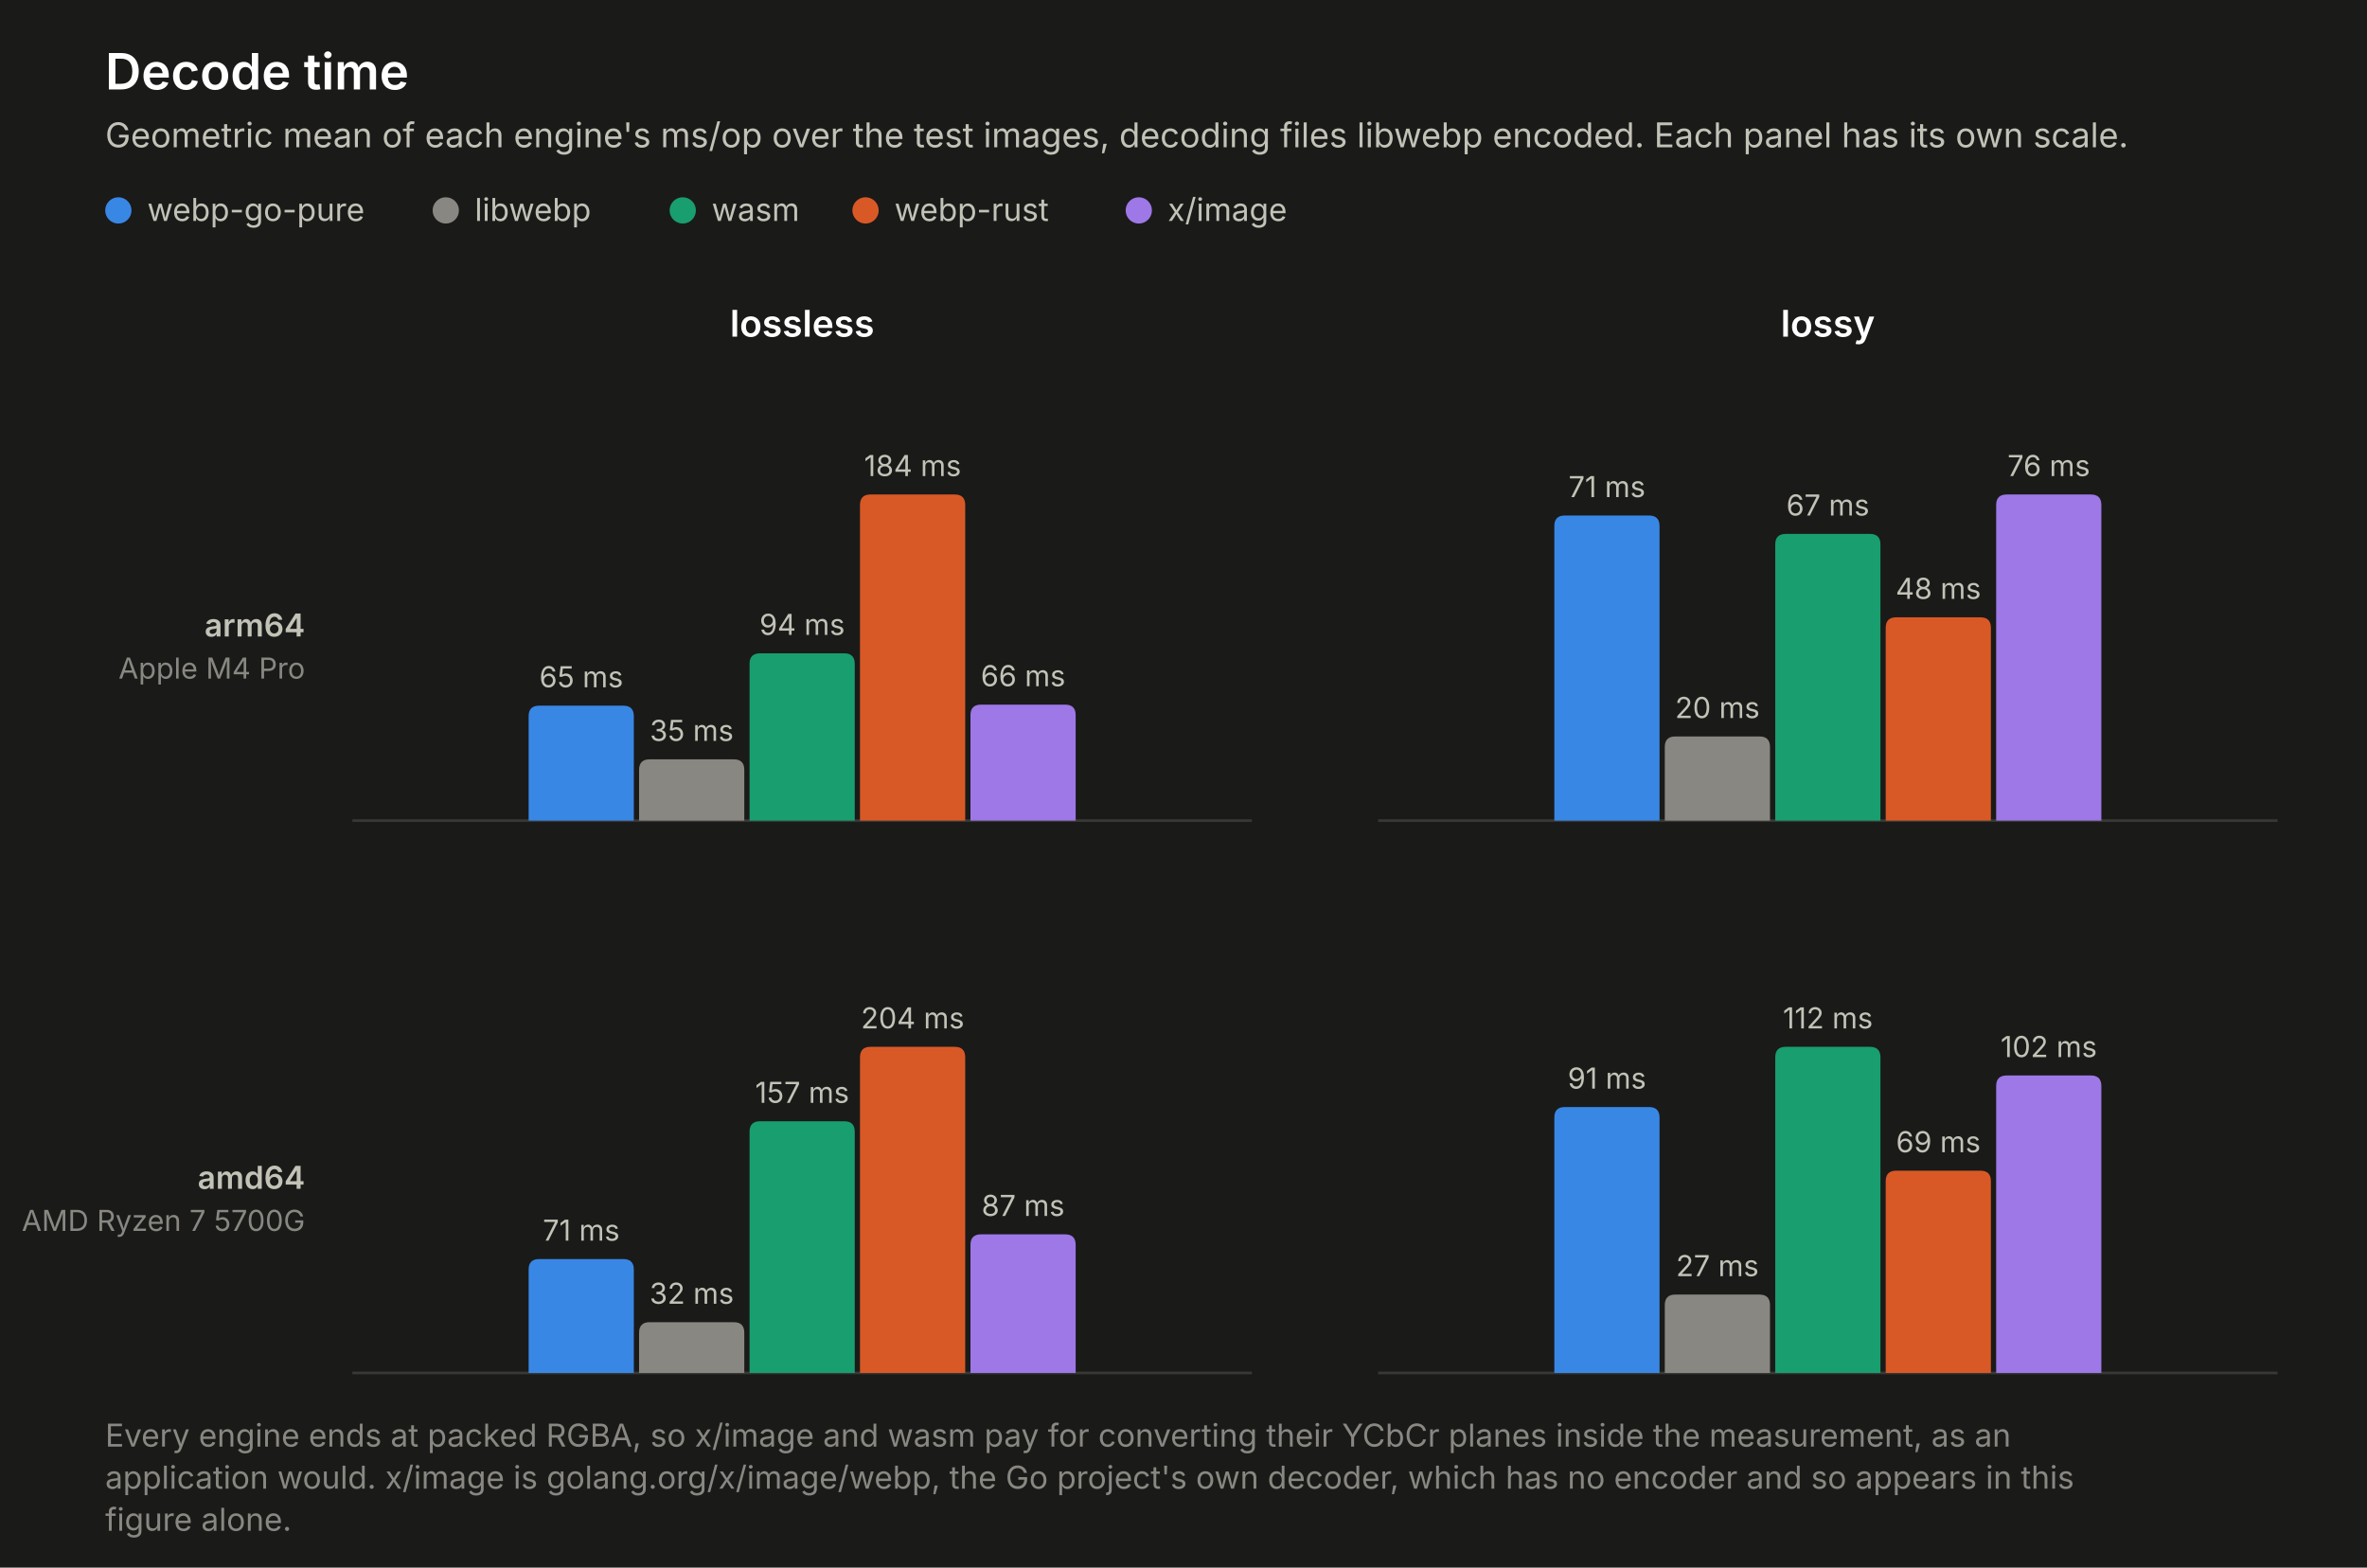
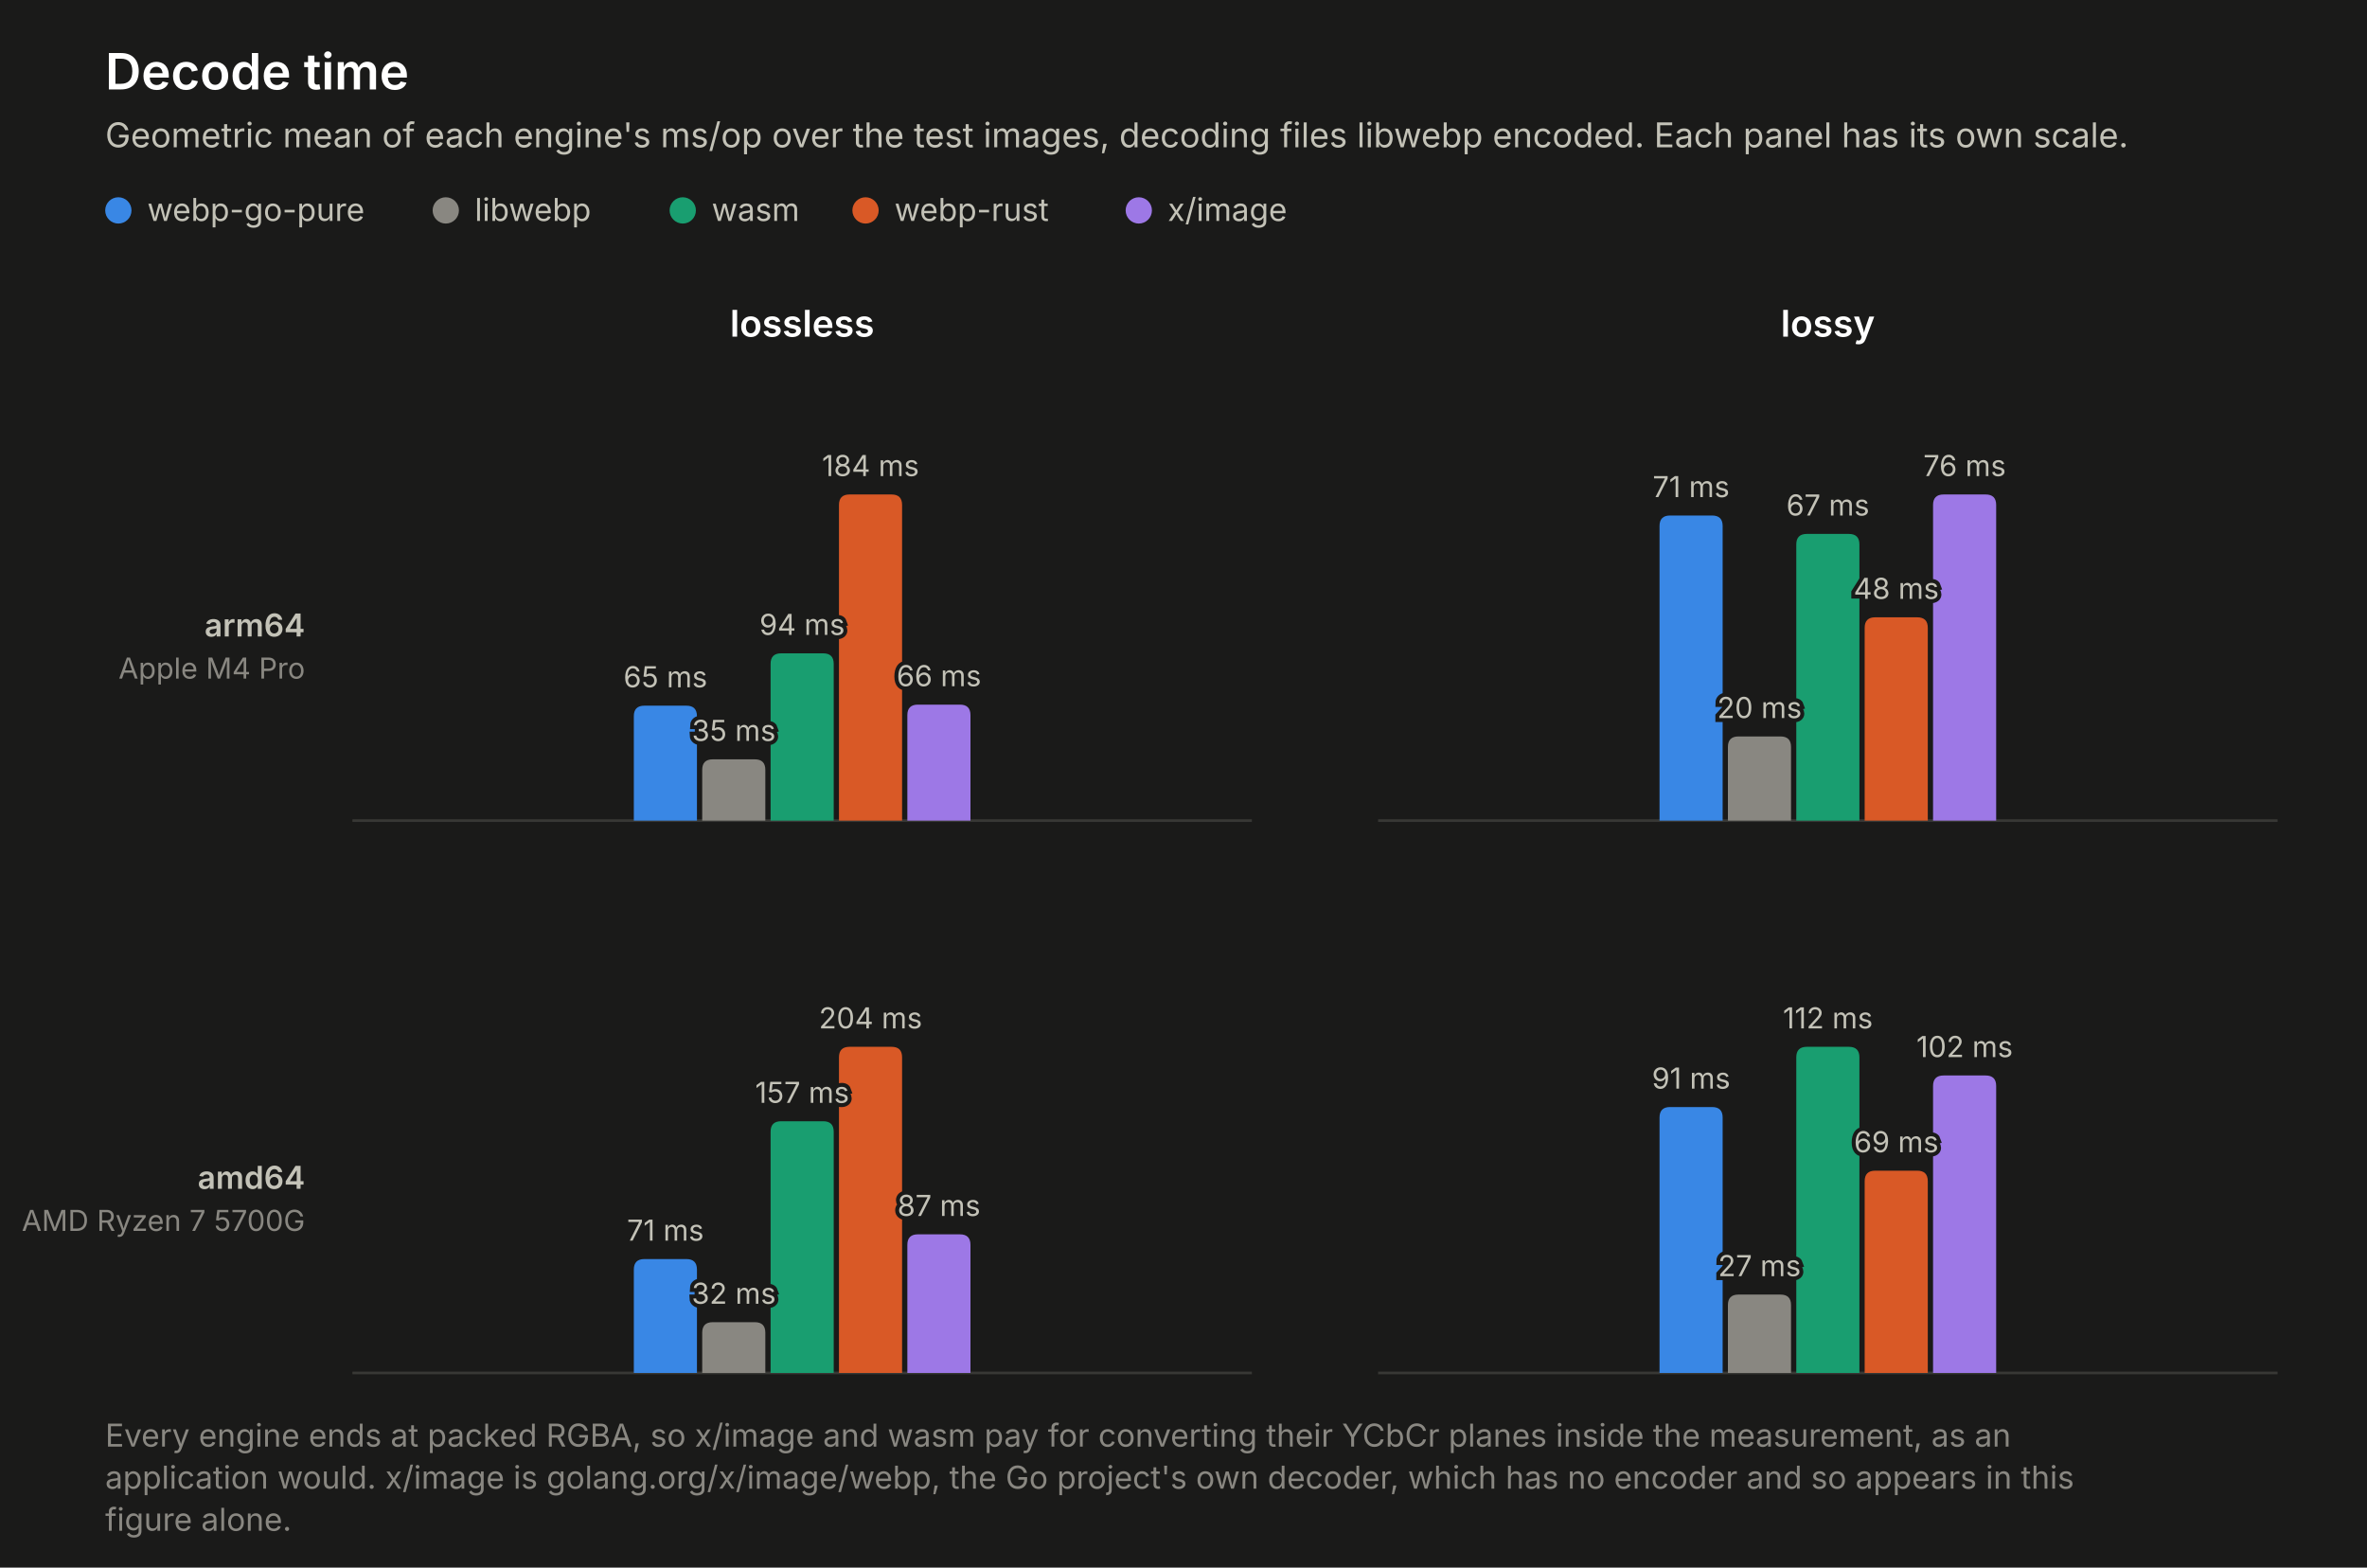
<svg xmlns="http://www.w3.org/2000/svg" width="900" height="596" viewBox="0 0 900 596" role="img">
  <rect width="900" height="596" fill="#1a1a19" />
  <text x="40.0" y="34.0" font-family="system-ui, -apple-system, &quot;Segoe UI&quot;, sans-serif" font-size="19" fill="#ffffff" text-anchor="start" font-weight="600">Decode time</text>
  <text x="40.0" y="56.0" font-family="system-ui, -apple-system, &quot;Segoe UI&quot;, sans-serif" font-size="13" fill="#c3c2b7" text-anchor="start">Geometric mean of each engine's ms/op over the test images, decoding files libwebp encoded. Each panel has its own scale.</text>
  <circle cx="45.0" cy="80.0" r="5.0" fill="#3987e5" />
  <text x="56.0" y="84.0" font-family="system-ui, -apple-system, &quot;Segoe UI&quot;, sans-serif" font-size="12" fill="#c3c2b7" text-anchor="start">webp-go-pure</text>
  <circle cx="169.5" cy="80.0" r="5.0" fill="#898781" />
  <text x="180.5" y="84.0" font-family="system-ui, -apple-system, &quot;Segoe UI&quot;, sans-serif" font-size="12" fill="#c3c2b7" text-anchor="start">libwebp</text>
  <circle cx="259.6" cy="80.0" r="5.0" fill="#199e70" />
  <text x="270.6" y="84.0" font-family="system-ui, -apple-system, &quot;Segoe UI&quot;, sans-serif" font-size="12" fill="#c3c2b7" text-anchor="start">wasm</text>
  <circle cx="329.1" cy="80.0" r="5.0" fill="#d95926" />
  <text x="340.1" y="84.0" font-family="system-ui, -apple-system, &quot;Segoe UI&quot;, sans-serif" font-size="12" fill="#c3c2b7" text-anchor="start">webp-rust</text>
  <circle cx="433.0" cy="80.0" r="5.0" fill="#9d78e6" />
  <text x="444.0" y="84.0" font-family="system-ui, -apple-system, &quot;Segoe UI&quot;, sans-serif" font-size="12" fill="#c3c2b7" text-anchor="start">x/image</text>
  <text x="305.0" y="128.0" font-family="system-ui, -apple-system, &quot;Segoe UI&quot;, sans-serif" font-size="14" fill="#ffffff" text-anchor="middle" font-weight="600">lossless</text>
  <text x="695.0" y="128.0" font-family="system-ui, -apple-system, &quot;Segoe UI&quot;, sans-serif" font-size="14" fill="#ffffff" text-anchor="middle" font-weight="600">lossy</text>
  <text x="116.0" y="242.0" font-family="system-ui, -apple-system, &quot;Segoe UI&quot;, sans-serif" font-size="12" fill="#c3c2b7" text-anchor="end" font-weight="600">arm64</text>
  <text x="116.0" y="258.0" font-family="system-ui, -apple-system, &quot;Segoe UI&quot;, sans-serif" font-size="11" fill="#898781" text-anchor="end">Apple M4 Pro</text>
  <line x1="134.0" y1="312.0" x2="476.0" y2="312.0" stroke="#383835" stroke-width="1.0" />
-   <path d="M 201.0 312.0 L 201.0 272.3 Q 201.0 268.3 205.0 268.3 L 237.0 268.3 Q 241.0 268.3 241.0 272.3 L 241.0 312.0 Z" fill="#3987e5" />
-   <path d="M 243.0 312.0 L 243.0 292.7 Q 243.0 288.7 247.0 288.7 L 279.0 288.7 Q 283.0 288.7 283.0 292.7 L 283.0 312.0 Z" fill="#898781" />
-   <path d="M 285.0 312.0 L 285.0 252.4 Q 285.0 248.4 289.0 248.4 L 321.0 248.4 Q 325.0 248.4 325.0 252.4 L 325.0 312.0 Z" fill="#199e70" />
-   <path d="M 327.0 312.0 L 327.0 192.0 Q 327.0 188.0 331.0 188.0 L 363.0 188.0 Q 367.0 188.0 367.0 192.0 L 367.0 312.0 Z" fill="#d95926" />
-   <path d="M 369.0 312.0 L 369.0 271.9 Q 369.0 267.9 373.0 267.9 L 405.0 267.9 Q 409.0 267.9 409.0 271.9 L 409.0 312.0 Z" fill="#9d78e6" />
-   <text x="221.0" y="261.3" font-family="system-ui, -apple-system, &quot;Segoe UI&quot;, sans-serif" font-size="11" fill="#c3c2b7" text-anchor="middle" stroke="#1a1a19" stroke-width="3" paint-order="stroke" style="font-variant-numeric:tabular-nums">65 ms</text>
-   <text x="263.0" y="281.7" font-family="system-ui, -apple-system, &quot;Segoe UI&quot;, sans-serif" font-size="11" fill="#c3c2b7" text-anchor="middle" stroke="#1a1a19" stroke-width="3" paint-order="stroke" style="font-variant-numeric:tabular-nums">35 ms</text>
+   <path d="M 241.0 312.0 L 241.0 272.3 Q 241.0 268.3 245.0 268.3 L 261.0 268.3 Q 265.0 268.3 265.0 272.3 L 265.0 312.0 Z" fill="#3987e5" />
+   <path d="M 267.0 312.0 L 267.0 292.7 Q 267.0 288.7 271.0 288.7 L 287.0 288.7 Q 291.0 288.7 291.0 292.7 L 291.0 312.0 Z" fill="#898781" />
+   <path d="M 293.0 312.0 L 293.0 252.4 Q 293.0 248.4 297.0 248.4 L 313.0 248.4 Q 317.0 248.4 317.0 252.4 L 317.0 312.0 Z" fill="#199e70" />
+   <path d="M 319.0 312.0 L 319.0 192.0 Q 319.0 188.0 323.0 188.0 L 339.0 188.0 Q 343.0 188.0 343.0 192.0 L 343.0 312.0 Z" fill="#d95926" />
+   <path d="M 345.0 312.0 L 345.0 271.9 Q 345.0 267.9 349.0 267.9 L 365.0 267.9 Q 369.0 267.9 369.0 271.9 L 369.0 312.0 Z" fill="#9d78e6" />
+   <text x="253.0" y="261.3" font-family="system-ui, -apple-system, &quot;Segoe UI&quot;, sans-serif" font-size="11" fill="#c3c2b7" text-anchor="middle" stroke="#1a1a19" stroke-width="3" paint-order="stroke" style="font-variant-numeric:tabular-nums">65 ms</text>
+   <text x="279.0" y="281.7" font-family="system-ui, -apple-system, &quot;Segoe UI&quot;, sans-serif" font-size="11" fill="#c3c2b7" text-anchor="middle" stroke="#1a1a19" stroke-width="3" paint-order="stroke" style="font-variant-numeric:tabular-nums">35 ms</text>
  <text x="305.0" y="241.4" font-family="system-ui, -apple-system, &quot;Segoe UI&quot;, sans-serif" font-size="11" fill="#c3c2b7" text-anchor="middle" stroke="#1a1a19" stroke-width="3" paint-order="stroke" style="font-variant-numeric:tabular-nums">94 ms</text>
-   <text x="347.0" y="181.0" font-family="system-ui, -apple-system, &quot;Segoe UI&quot;, sans-serif" font-size="11" fill="#c3c2b7" text-anchor="middle" stroke="#1a1a19" stroke-width="3" paint-order="stroke" style="font-variant-numeric:tabular-nums">184 ms</text>
-   <text x="389.0" y="260.9" font-family="system-ui, -apple-system, &quot;Segoe UI&quot;, sans-serif" font-size="11" fill="#c3c2b7" text-anchor="middle" stroke="#1a1a19" stroke-width="3" paint-order="stroke" style="font-variant-numeric:tabular-nums">66 ms</text>
+   <text x="331.0" y="181.0" font-family="system-ui, -apple-system, &quot;Segoe UI&quot;, sans-serif" font-size="11" fill="#c3c2b7" text-anchor="middle" stroke="#1a1a19" stroke-width="3" paint-order="stroke" style="font-variant-numeric:tabular-nums">184 ms</text>
+   <text x="357.0" y="260.9" font-family="system-ui, -apple-system, &quot;Segoe UI&quot;, sans-serif" font-size="11" fill="#c3c2b7" text-anchor="middle" stroke="#1a1a19" stroke-width="3" paint-order="stroke" style="font-variant-numeric:tabular-nums">66 ms</text>
  <line x1="524.0" y1="312.0" x2="866.0" y2="312.0" stroke="#383835" stroke-width="1.0" />
-   <path d="M 591.0 312.0 L 591.0 200.0 Q 591.0 196.0 595.0 196.0 L 627.0 196.0 Q 631.0 196.0 631.0 200.0 L 631.0 312.0 Z" fill="#3987e5" />
-   <path d="M 633.0 312.0 L 633.0 284.0 Q 633.0 280.0 637.0 280.0 L 669.0 280.0 Q 673.0 280.0 673.0 284.0 L 673.0 312.0 Z" fill="#898781" />
-   <path d="M 675.0 312.0 L 675.0 207.0 Q 675.0 203.0 679.0 203.0 L 711.0 203.0 Q 715.0 203.0 715.0 207.0 L 715.0 312.0 Z" fill="#199e70" />
-   <path d="M 717.0 312.0 L 717.0 238.7 Q 717.0 234.7 721.0 234.7 L 753.0 234.7 Q 757.0 234.7 757.0 238.7 L 757.0 312.0 Z" fill="#d95926" />
-   <path d="M 759.0 312.0 L 759.0 192.0 Q 759.0 188.0 763.0 188.0 L 795.0 188.0 Q 799.0 188.0 799.0 192.0 L 799.0 312.0 Z" fill="#9d78e6" />
-   <text x="611.0" y="189.0" font-family="system-ui, -apple-system, &quot;Segoe UI&quot;, sans-serif" font-size="11" fill="#c3c2b7" text-anchor="middle" stroke="#1a1a19" stroke-width="3" paint-order="stroke" style="font-variant-numeric:tabular-nums">71 ms</text>
-   <text x="653.0" y="273.0" font-family="system-ui, -apple-system, &quot;Segoe UI&quot;, sans-serif" font-size="11" fill="#c3c2b7" text-anchor="middle" stroke="#1a1a19" stroke-width="3" paint-order="stroke" style="font-variant-numeric:tabular-nums">20 ms</text>
+   <path d="M 631.0 312.0 L 631.0 200.0 Q 631.0 196.0 635.0 196.0 L 651.0 196.0 Q 655.0 196.0 655.0 200.0 L 655.0 312.0 Z" fill="#3987e5" />
+   <path d="M 657.0 312.0 L 657.0 284.0 Q 657.0 280.0 661.0 280.0 L 677.0 280.0 Q 681.0 280.0 681.0 284.0 L 681.0 312.0 Z" fill="#898781" />
+   <path d="M 683.0 312.0 L 683.0 207.0 Q 683.0 203.0 687.0 203.0 L 703.0 203.0 Q 707.0 203.0 707.0 207.0 L 707.0 312.0 Z" fill="#199e70" />
+   <path d="M 709.0 312.0 L 709.0 238.7 Q 709.0 234.7 713.0 234.7 L 729.0 234.7 Q 733.0 234.7 733.0 238.7 L 733.0 312.0 Z" fill="#d95926" />
+   <path d="M 735.0 312.0 L 735.0 192.0 Q 735.0 188.0 739.0 188.0 L 755.0 188.0 Q 759.0 188.0 759.0 192.0 L 759.0 312.0 Z" fill="#9d78e6" />
+   <text x="643.0" y="189.0" font-family="system-ui, -apple-system, &quot;Segoe UI&quot;, sans-serif" font-size="11" fill="#c3c2b7" text-anchor="middle" stroke="#1a1a19" stroke-width="3" paint-order="stroke" style="font-variant-numeric:tabular-nums">71 ms</text>
+   <text x="669.0" y="273.0" font-family="system-ui, -apple-system, &quot;Segoe UI&quot;, sans-serif" font-size="11" fill="#c3c2b7" text-anchor="middle" stroke="#1a1a19" stroke-width="3" paint-order="stroke" style="font-variant-numeric:tabular-nums">20 ms</text>
  <text x="695.0" y="196.0" font-family="system-ui, -apple-system, &quot;Segoe UI&quot;, sans-serif" font-size="11" fill="#c3c2b7" text-anchor="middle" stroke="#1a1a19" stroke-width="3" paint-order="stroke" style="font-variant-numeric:tabular-nums">67 ms</text>
-   <text x="737.0" y="227.7" font-family="system-ui, -apple-system, &quot;Segoe UI&quot;, sans-serif" font-size="11" fill="#c3c2b7" text-anchor="middle" stroke="#1a1a19" stroke-width="3" paint-order="stroke" style="font-variant-numeric:tabular-nums">48 ms</text>
-   <text x="779.0" y="181.0" font-family="system-ui, -apple-system, &quot;Segoe UI&quot;, sans-serif" font-size="11" fill="#c3c2b7" text-anchor="middle" stroke="#1a1a19" stroke-width="3" paint-order="stroke" style="font-variant-numeric:tabular-nums">76 ms</text>
+   <text x="721.0" y="227.7" font-family="system-ui, -apple-system, &quot;Segoe UI&quot;, sans-serif" font-size="11" fill="#c3c2b7" text-anchor="middle" stroke="#1a1a19" stroke-width="3" paint-order="stroke" style="font-variant-numeric:tabular-nums">48 ms</text>
+   <text x="747.0" y="181.0" font-family="system-ui, -apple-system, &quot;Segoe UI&quot;, sans-serif" font-size="11" fill="#c3c2b7" text-anchor="middle" stroke="#1a1a19" stroke-width="3" paint-order="stroke" style="font-variant-numeric:tabular-nums">76 ms</text>
  <text x="116.0" y="452.0" font-family="system-ui, -apple-system, &quot;Segoe UI&quot;, sans-serif" font-size="12" fill="#c3c2b7" text-anchor="end" font-weight="600">amd64</text>
  <text x="116.0" y="468.0" font-family="system-ui, -apple-system, &quot;Segoe UI&quot;, sans-serif" font-size="11" fill="#898781" text-anchor="end">AMD Ryzen 7 5700G</text>
  <line x1="134.0" y1="522.0" x2="476.0" y2="522.0" stroke="#383835" stroke-width="1.0" />
-   <path d="M 201.0 522.0 L 201.0 482.7 Q 201.0 478.7 205.0 478.7 L 237.0 478.7 Q 241.0 478.7 241.0 482.7 L 241.0 522.0 Z" fill="#3987e5" />
-   <path d="M 243.0 522.0 L 243.0 506.7 Q 243.0 502.7 247.0 502.7 L 279.0 502.7 Q 283.0 502.7 283.0 506.7 L 283.0 522.0 Z" fill="#898781" />
-   <path d="M 285.0 522.0 L 285.0 430.3 Q 285.0 426.3 289.0 426.3 L 321.0 426.3 Q 325.0 426.3 325.0 430.3 L 325.0 522.0 Z" fill="#199e70" />
-   <path d="M 327.0 522.0 L 327.0 402.0 Q 327.0 398.0 331.0 398.0 L 363.0 398.0 Q 367.0 398.0 367.0 402.0 L 367.0 522.0 Z" fill="#d95926" />
-   <path d="M 369.0 522.0 L 369.0 473.3 Q 369.0 469.3 373.0 469.3 L 405.0 469.3 Q 409.0 469.3 409.0 473.3 L 409.0 522.0 Z" fill="#9d78e6" />
-   <text x="221.0" y="471.7" font-family="system-ui, -apple-system, &quot;Segoe UI&quot;, sans-serif" font-size="11" fill="#c3c2b7" text-anchor="middle" stroke="#1a1a19" stroke-width="3" paint-order="stroke" style="font-variant-numeric:tabular-nums">71 ms</text>
-   <text x="263.0" y="495.7" font-family="system-ui, -apple-system, &quot;Segoe UI&quot;, sans-serif" font-size="11" fill="#c3c2b7" text-anchor="middle" stroke="#1a1a19" stroke-width="3" paint-order="stroke" style="font-variant-numeric:tabular-nums">32 ms</text>
+   <path d="M 241.0 522.0 L 241.0 482.7 Q 241.0 478.7 245.0 478.7 L 261.0 478.7 Q 265.0 478.7 265.0 482.7 L 265.0 522.0 Z" fill="#3987e5" />
+   <path d="M 267.0 522.0 L 267.0 506.7 Q 267.0 502.7 271.0 502.7 L 287.0 502.7 Q 291.0 502.7 291.0 506.7 L 291.0 522.0 Z" fill="#898781" />
+   <path d="M 293.0 522.0 L 293.0 430.3 Q 293.0 426.3 297.0 426.3 L 313.0 426.3 Q 317.0 426.3 317.0 430.3 L 317.0 522.0 Z" fill="#199e70" />
+   <path d="M 319.0 522.0 L 319.0 402.0 Q 319.0 398.0 323.0 398.0 L 339.0 398.0 Q 343.0 398.0 343.0 402.0 L 343.0 522.0 Z" fill="#d95926" />
+   <path d="M 345.0 522.0 L 345.0 473.3 Q 345.0 469.3 349.0 469.3 L 365.0 469.3 Q 369.0 469.3 369.0 473.3 L 369.0 522.0 Z" fill="#9d78e6" />
+   <text x="253.0" y="471.7" font-family="system-ui, -apple-system, &quot;Segoe UI&quot;, sans-serif" font-size="11" fill="#c3c2b7" text-anchor="middle" stroke="#1a1a19" stroke-width="3" paint-order="stroke" style="font-variant-numeric:tabular-nums">71 ms</text>
+   <text x="279.0" y="495.7" font-family="system-ui, -apple-system, &quot;Segoe UI&quot;, sans-serif" font-size="11" fill="#c3c2b7" text-anchor="middle" stroke="#1a1a19" stroke-width="3" paint-order="stroke" style="font-variant-numeric:tabular-nums">32 ms</text>
  <text x="305.0" y="419.3" font-family="system-ui, -apple-system, &quot;Segoe UI&quot;, sans-serif" font-size="11" fill="#c3c2b7" text-anchor="middle" stroke="#1a1a19" stroke-width="3" paint-order="stroke" style="font-variant-numeric:tabular-nums">157 ms</text>
-   <text x="347.0" y="391.0" font-family="system-ui, -apple-system, &quot;Segoe UI&quot;, sans-serif" font-size="11" fill="#c3c2b7" text-anchor="middle" stroke="#1a1a19" stroke-width="3" paint-order="stroke" style="font-variant-numeric:tabular-nums">204 ms</text>
-   <text x="389.0" y="462.3" font-family="system-ui, -apple-system, &quot;Segoe UI&quot;, sans-serif" font-size="11" fill="#c3c2b7" text-anchor="middle" stroke="#1a1a19" stroke-width="3" paint-order="stroke" style="font-variant-numeric:tabular-nums">87 ms</text>
+   <text x="331.0" y="391.0" font-family="system-ui, -apple-system, &quot;Segoe UI&quot;, sans-serif" font-size="11" fill="#c3c2b7" text-anchor="middle" stroke="#1a1a19" stroke-width="3" paint-order="stroke" style="font-variant-numeric:tabular-nums">204 ms</text>
+   <text x="357.0" y="462.3" font-family="system-ui, -apple-system, &quot;Segoe UI&quot;, sans-serif" font-size="11" fill="#c3c2b7" text-anchor="middle" stroke="#1a1a19" stroke-width="3" paint-order="stroke" style="font-variant-numeric:tabular-nums">87 ms</text>
  <line x1="524.0" y1="522.0" x2="866.0" y2="522.0" stroke="#383835" stroke-width="1.0" />
-   <path d="M 591.0 522.0 L 591.0 424.9 Q 591.0 420.9 595.0 420.9 L 627.0 420.9 Q 631.0 420.9 631.0 424.9 L 631.0 522.0 Z" fill="#3987e5" />
-   <path d="M 633.0 522.0 L 633.0 496.2 Q 633.0 492.2 637.0 492.2 L 669.0 492.2 Q 673.0 492.2 673.0 496.2 L 673.0 522.0 Z" fill="#898781" />
-   <path d="M 675.0 522.0 L 675.0 402.0 Q 675.0 398.0 679.0 398.0 L 711.0 398.0 Q 715.0 398.0 715.0 402.0 L 715.0 522.0 Z" fill="#199e70" />
-   <path d="M 717.0 522.0 L 717.0 449.1 Q 717.0 445.1 721.0 445.1 L 753.0 445.1 Q 757.0 445.1 757.0 449.1 L 757.0 522.0 Z" fill="#d95926" />
-   <path d="M 759.0 522.0 L 759.0 412.9 Q 759.0 408.9 763.0 408.9 L 795.0 408.9 Q 799.0 408.9 799.0 412.9 L 799.0 522.0 Z" fill="#9d78e6" />
-   <text x="611.0" y="413.9" font-family="system-ui, -apple-system, &quot;Segoe UI&quot;, sans-serif" font-size="11" fill="#c3c2b7" text-anchor="middle" stroke="#1a1a19" stroke-width="3" paint-order="stroke" style="font-variant-numeric:tabular-nums">91 ms</text>
-   <text x="653.0" y="485.2" font-family="system-ui, -apple-system, &quot;Segoe UI&quot;, sans-serif" font-size="11" fill="#c3c2b7" text-anchor="middle" stroke="#1a1a19" stroke-width="3" paint-order="stroke" style="font-variant-numeric:tabular-nums">27 ms</text>
+   <path d="M 631.0 522.0 L 631.0 424.9 Q 631.0 420.9 635.0 420.9 L 651.0 420.9 Q 655.0 420.9 655.0 424.9 L 655.0 522.0 Z" fill="#3987e5" />
+   <path d="M 657.0 522.0 L 657.0 496.2 Q 657.0 492.2 661.0 492.2 L 677.0 492.2 Q 681.0 492.2 681.0 496.2 L 681.0 522.0 Z" fill="#898781" />
+   <path d="M 683.0 522.0 L 683.0 402.0 Q 683.0 398.0 687.0 398.0 L 703.0 398.0 Q 707.0 398.0 707.0 402.0 L 707.0 522.0 Z" fill="#199e70" />
+   <path d="M 709.0 522.0 L 709.0 449.1 Q 709.0 445.1 713.0 445.1 L 729.0 445.1 Q 733.0 445.1 733.0 449.1 L 733.0 522.0 Z" fill="#d95926" />
+   <path d="M 735.0 522.0 L 735.0 412.9 Q 735.0 408.9 739.0 408.9 L 755.0 408.9 Q 759.0 408.9 759.0 412.9 L 759.0 522.0 Z" fill="#9d78e6" />
+   <text x="643.0" y="413.9" font-family="system-ui, -apple-system, &quot;Segoe UI&quot;, sans-serif" font-size="11" fill="#c3c2b7" text-anchor="middle" stroke="#1a1a19" stroke-width="3" paint-order="stroke" style="font-variant-numeric:tabular-nums">91 ms</text>
+   <text x="669.0" y="485.2" font-family="system-ui, -apple-system, &quot;Segoe UI&quot;, sans-serif" font-size="11" fill="#c3c2b7" text-anchor="middle" stroke="#1a1a19" stroke-width="3" paint-order="stroke" style="font-variant-numeric:tabular-nums">27 ms</text>
  <text x="695.0" y="391.0" font-family="system-ui, -apple-system, &quot;Segoe UI&quot;, sans-serif" font-size="11" fill="#c3c2b7" text-anchor="middle" stroke="#1a1a19" stroke-width="3" paint-order="stroke" style="font-variant-numeric:tabular-nums">112 ms</text>
-   <text x="737.0" y="438.1" font-family="system-ui, -apple-system, &quot;Segoe UI&quot;, sans-serif" font-size="11" fill="#c3c2b7" text-anchor="middle" stroke="#1a1a19" stroke-width="3" paint-order="stroke" style="font-variant-numeric:tabular-nums">69 ms</text>
-   <text x="779.0" y="401.9" font-family="system-ui, -apple-system, &quot;Segoe UI&quot;, sans-serif" font-size="11" fill="#c3c2b7" text-anchor="middle" stroke="#1a1a19" stroke-width="3" paint-order="stroke" style="font-variant-numeric:tabular-nums">102 ms</text>
+   <text x="721.0" y="438.1" font-family="system-ui, -apple-system, &quot;Segoe UI&quot;, sans-serif" font-size="11" fill="#c3c2b7" text-anchor="middle" stroke="#1a1a19" stroke-width="3" paint-order="stroke" style="font-variant-numeric:tabular-nums">69 ms</text>
+   <text x="747.0" y="401.9" font-family="system-ui, -apple-system, &quot;Segoe UI&quot;, sans-serif" font-size="11" fill="#c3c2b7" text-anchor="middle" stroke="#1a1a19" stroke-width="3" paint-order="stroke" style="font-variant-numeric:tabular-nums">102 ms</text>
  <text x="40.0" y="550.0" font-family="system-ui, -apple-system, &quot;Segoe UI&quot;, sans-serif" font-size="12" fill="#898781" text-anchor="start">Every engine ends at packed RGBA, so x/image and wasm pay for converting their YCbCr planes inside the measurement, as an</text>
  <text x="40.0" y="566.0" font-family="system-ui, -apple-system, &quot;Segoe UI&quot;, sans-serif" font-size="12" fill="#898781" text-anchor="start">application would. x/image is golang.org/x/image/webp, the Go project's own decoder, which has no encoder and so appears in this</text>
  <text x="40.0" y="582.0" font-family="system-ui, -apple-system, &quot;Segoe UI&quot;, sans-serif" font-size="12" fill="#898781" text-anchor="start">figure alone.</text>
</svg>
